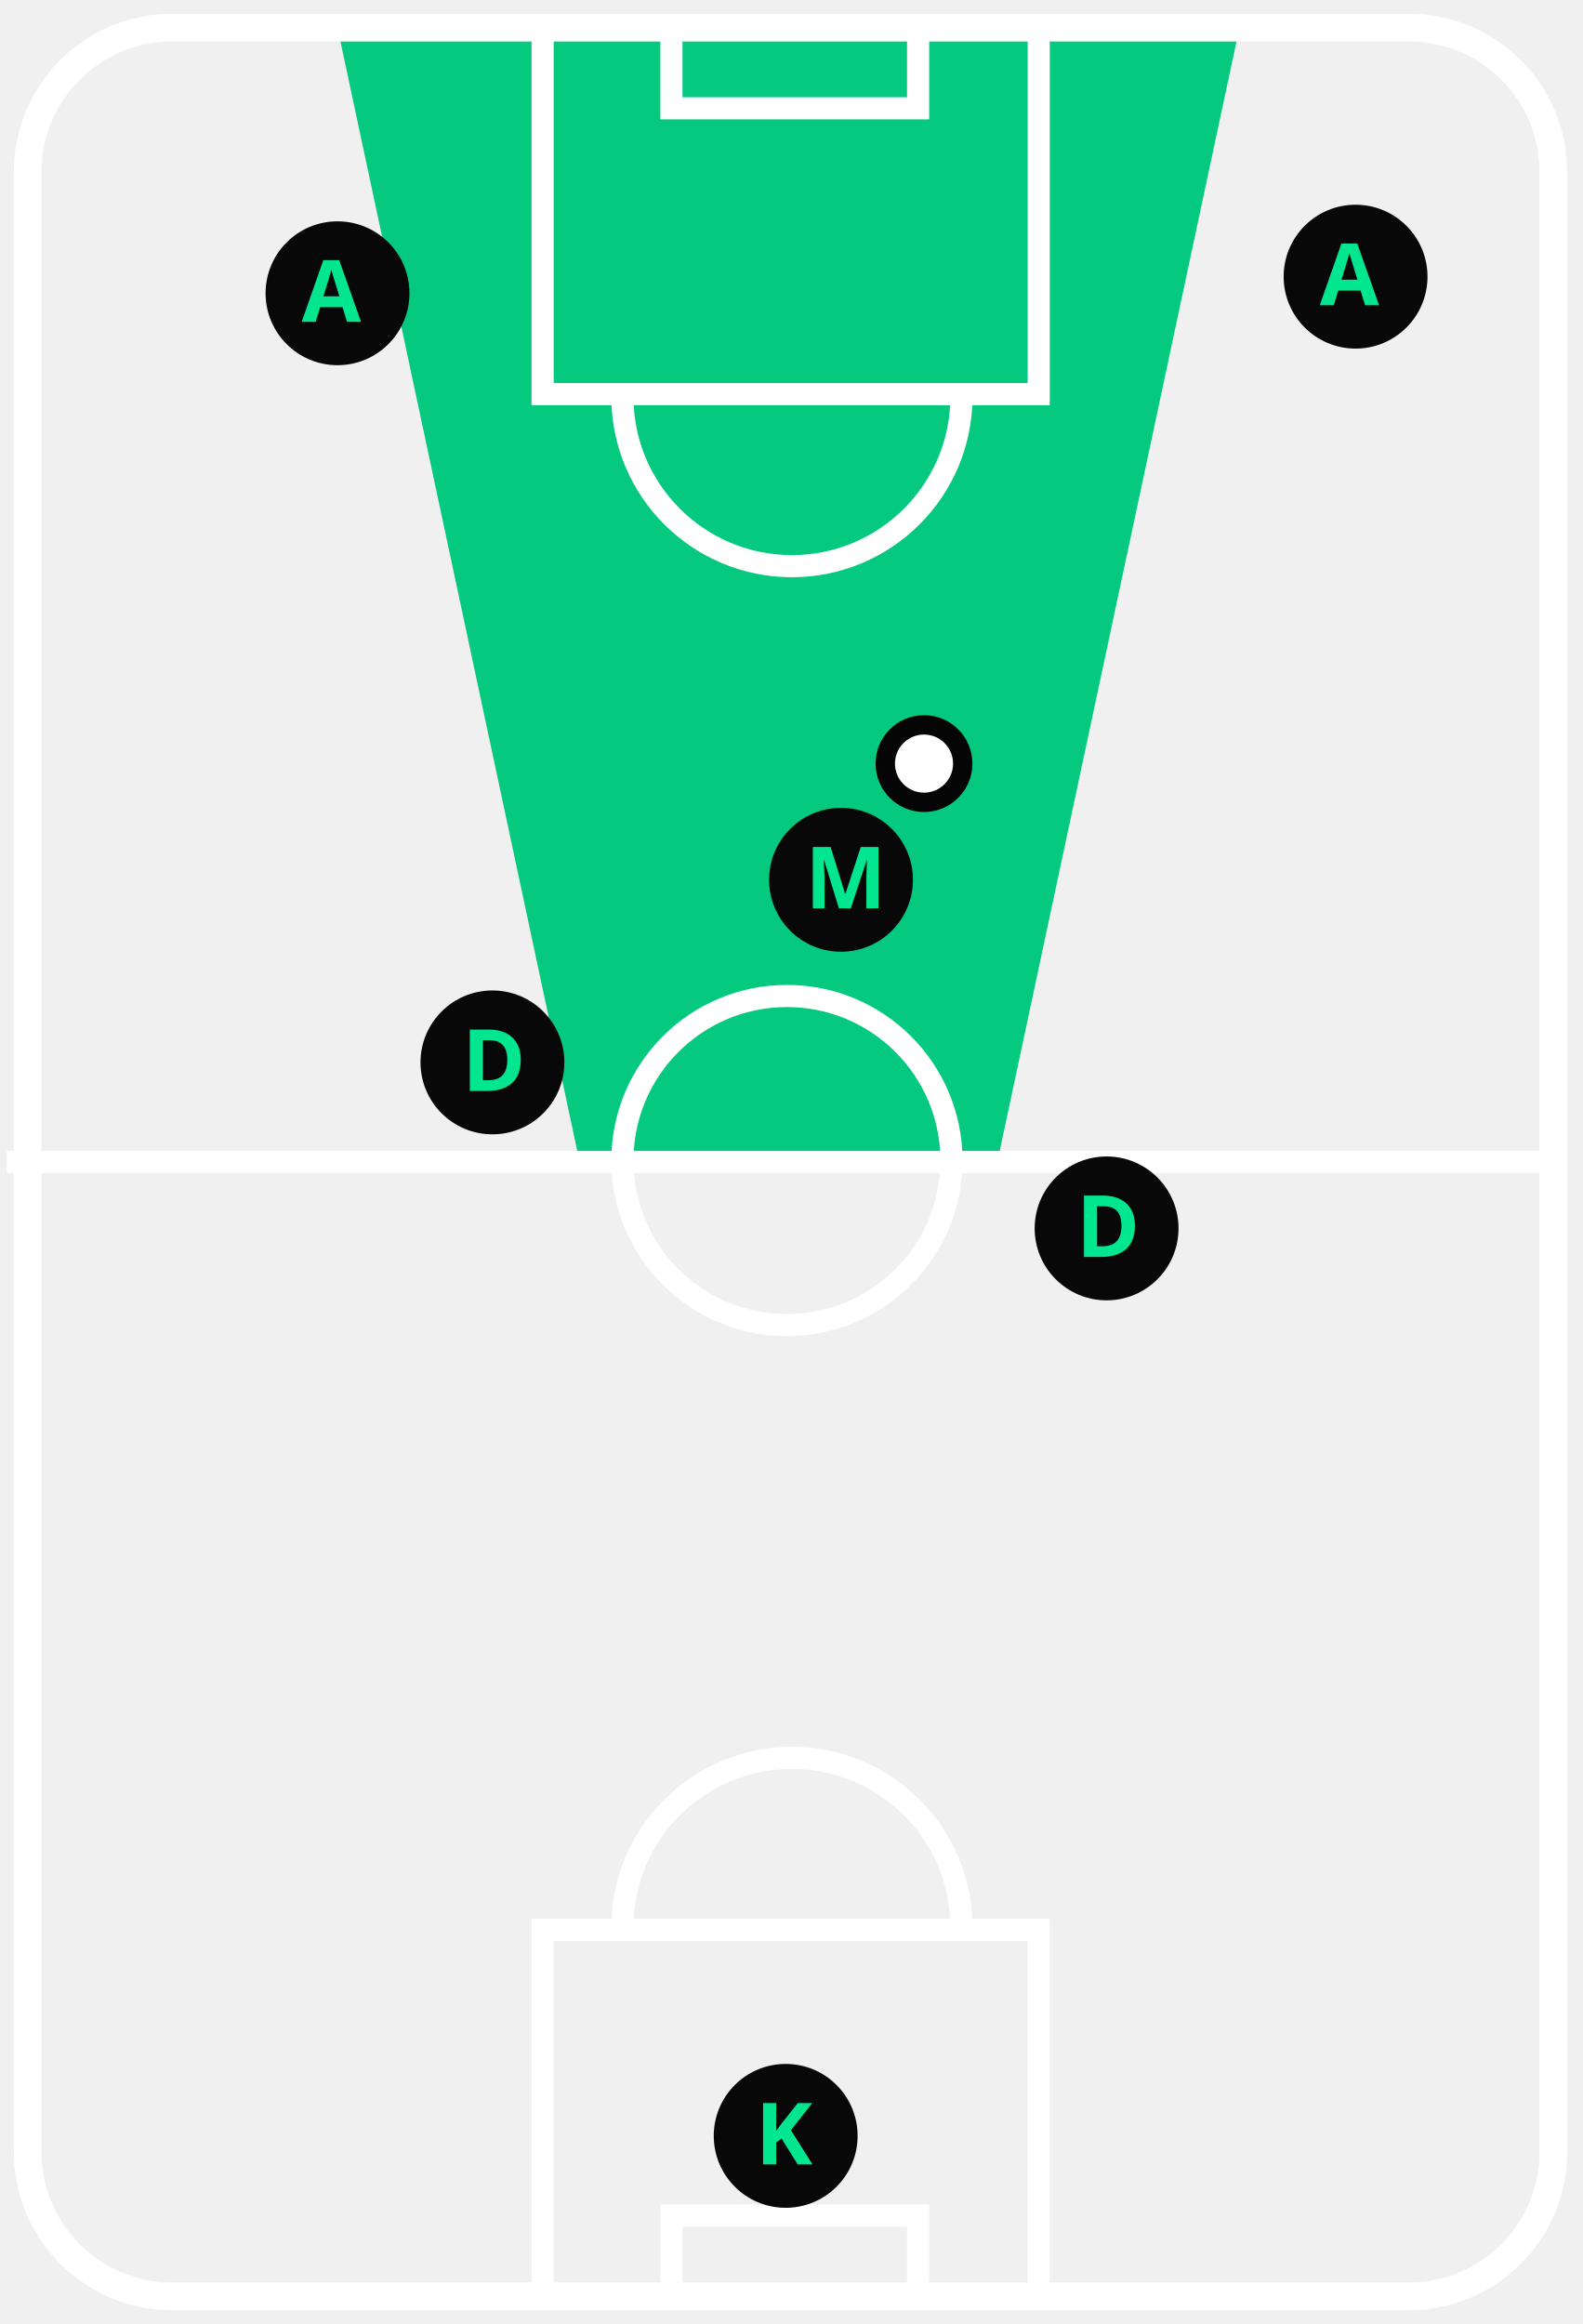
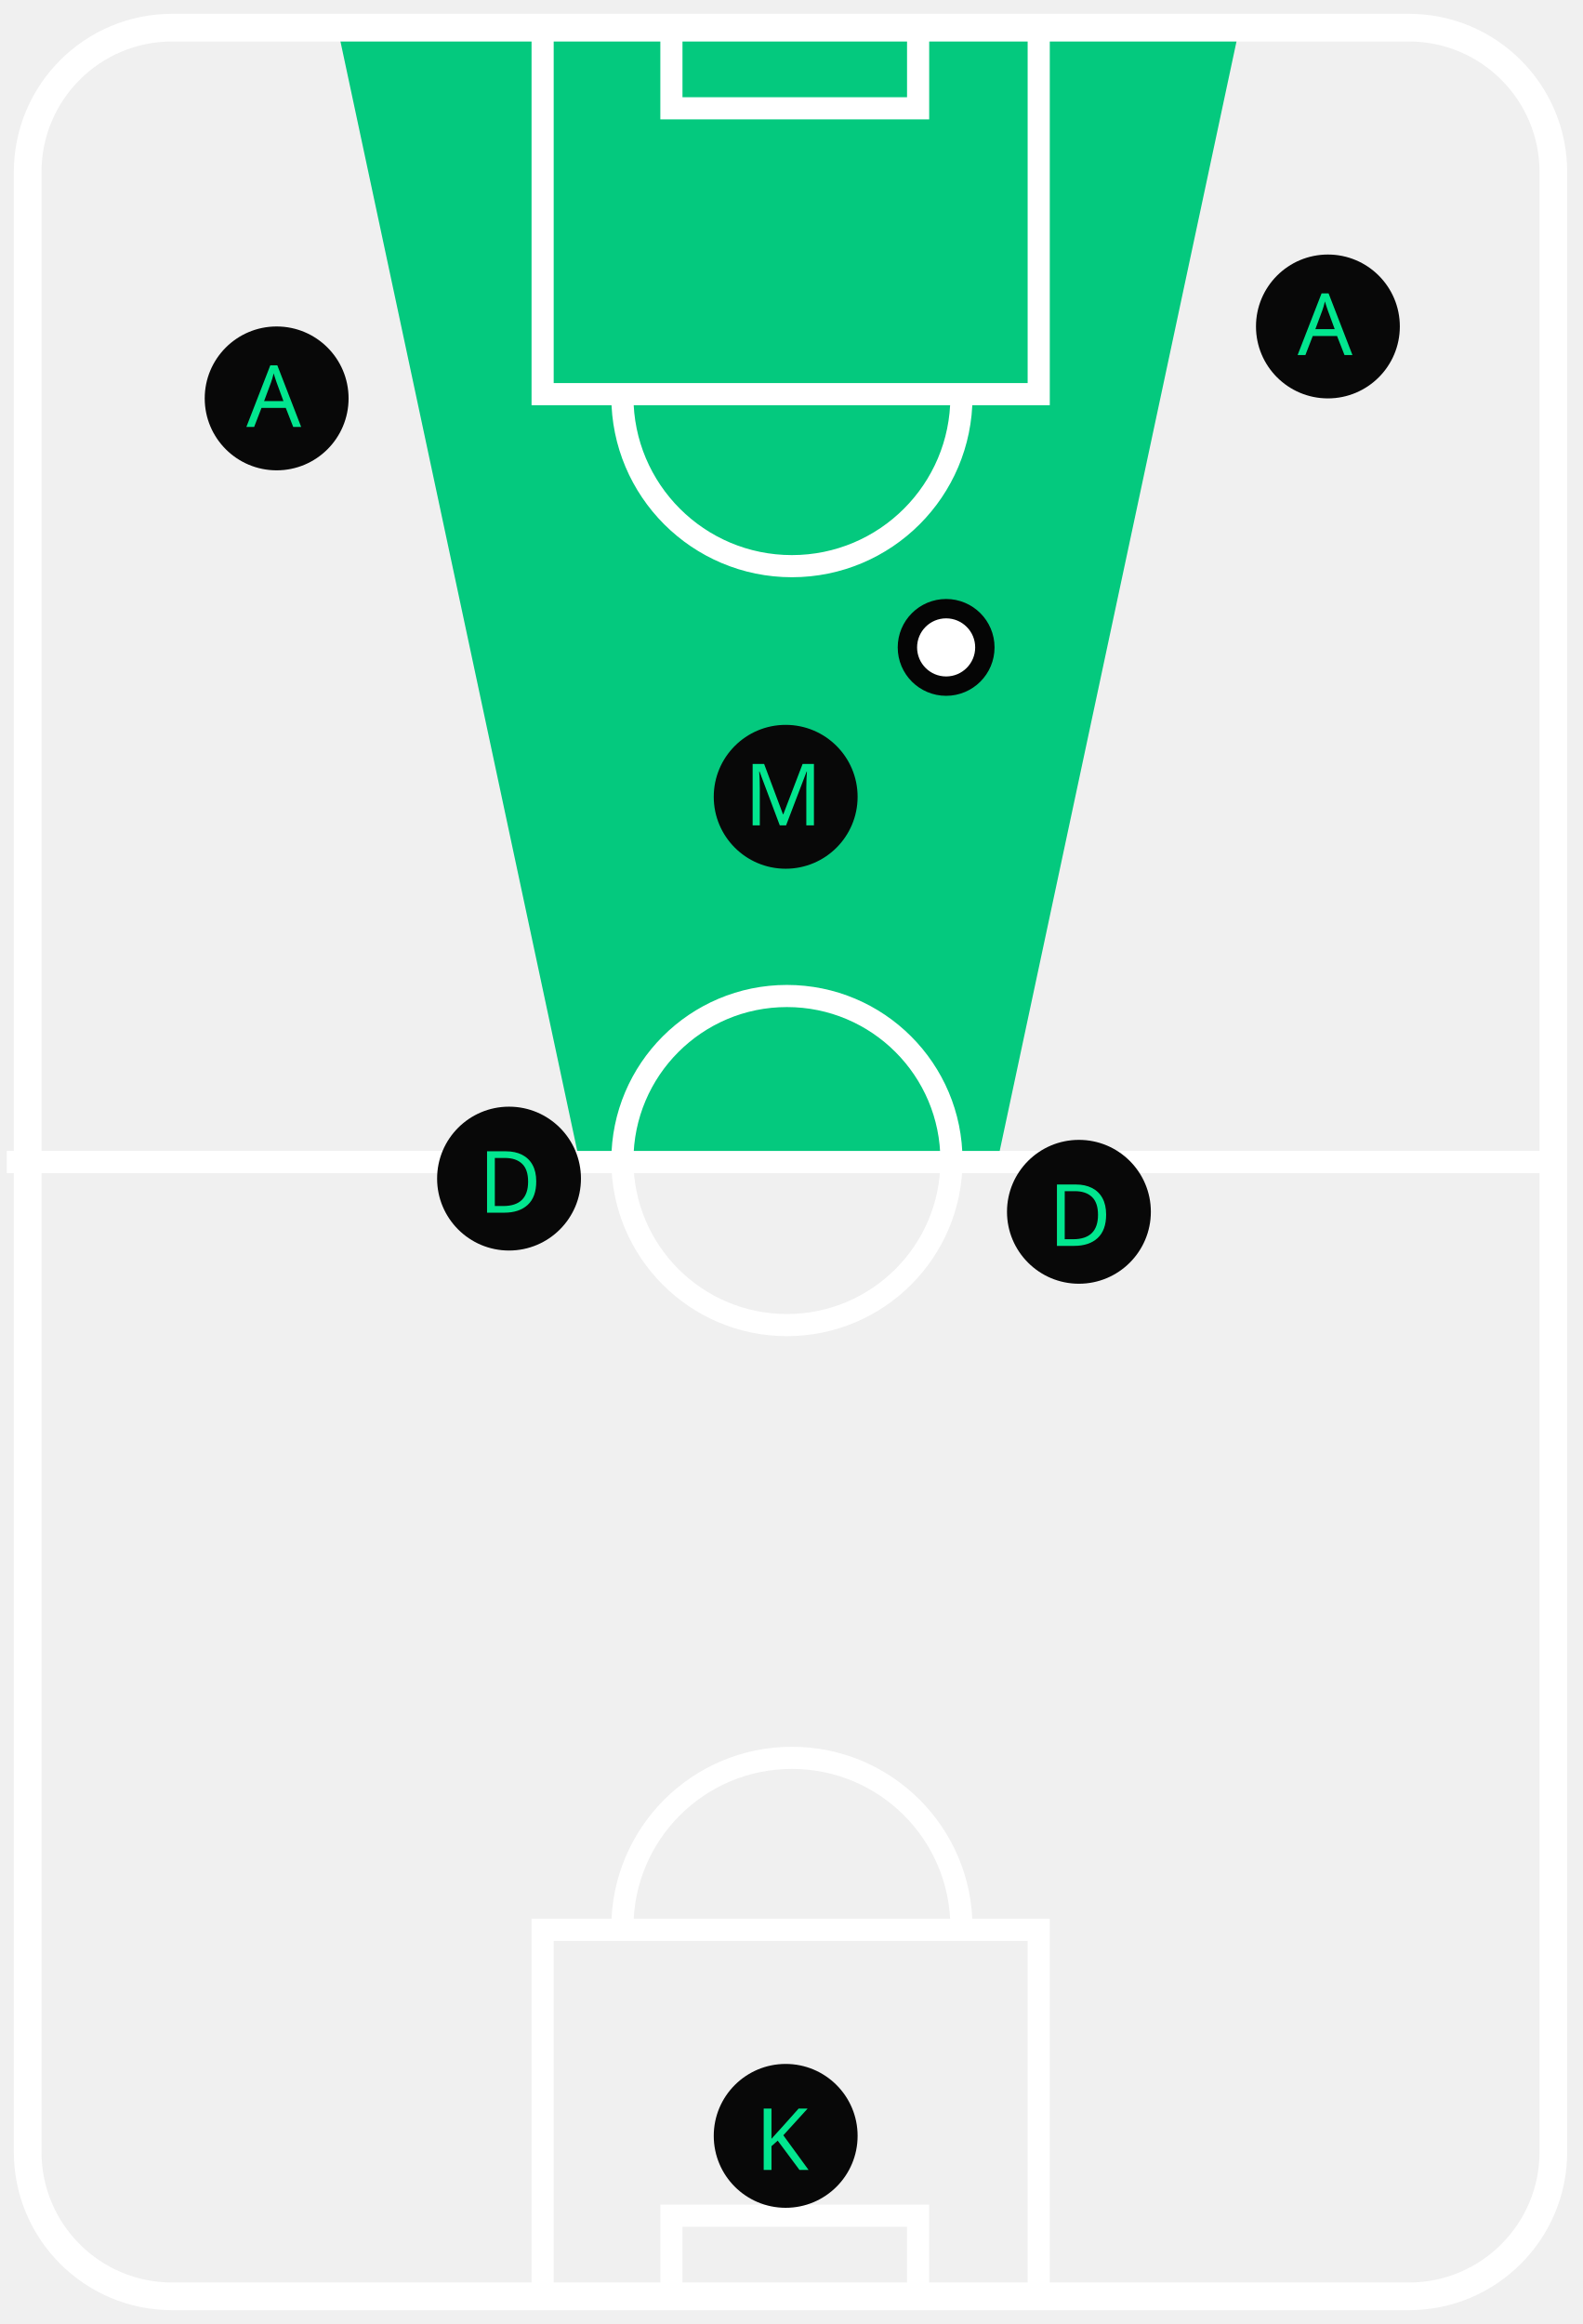
<svg xmlns="http://www.w3.org/2000/svg" width="286px" height="420px" viewBox="0 0 286 420" version="1.1">
  <defs />
  <g id="SEQUENCE" stroke="none" stroke-width="1" fill="none" fill-rule="evenodd">
    <g id="ATTACKING-5" transform="translate(-17, -59)">
      <g id="LAYOUT" transform="translate(20, 64)">
        <path d="M139.817,204.666 L139.817,204.72 L58,204.72 L101.661,0.174 L139.183,0.055 L139.183,-2.84217094e-14 L177.339,0.12 L221,204.666 L139.817,204.666 Z" id="DANGER-ZONE-ATTACK-mobile" fill="#04C97E" transform="translate(139.5, 102.3599) scale(1, -1) translate(-139.5, -102.3599) " />
        <g id="FIELD-mobile" stroke="#FFFFFF">
          <rect id="TURF" stroke-width="5" fill-opacity="0" fill="#548420" x="2" y="0" width="275.747" height="410" rx="26.1" />
          <g id="CENTER-LINE" transform="translate(0, 175)" stroke-width="4" stroke-linecap="square">
            <path d="M0.225,30 L277.085,30" id="Line" />
            <ellipse id="Oval-1" cx="139.225" cy="29.736" rx="29.737" ry="29.736" />
          </g>
          <g id="GOAL-BOX-ATTACK" transform="translate(95.06969, 1.351648)" stroke-width="4" stroke-linecap="square">
            <path d="M0,0 L0,64.879 L89.663,64.879 L89.663,0" id="Path-2" />
            <path d="M23.278,-3.55271368e-15 L23.278,13.22 L67.866,13.22 L67.866,-3.55271368e-15" id="Path-3" />
            <path d="M75.695,95.967 C75.695,79.046 61.978,65.33 45.057,65.33 C28.136,65.33 14.418,79.046 14.418,95.967" id="Oval-2" transform="translate(45.05673, 80.64835) scale(1, -1) translate(-45.05673, -80.64835) " />
          </g>
          <g id="GOAL-BOX-DEFENSE" transform="translate(140.0697, 360.6484) scale(1, -1) translate(-140.0697, -360.6484) translate(95.06969, 312.6484)" stroke-width="4" stroke-linecap="square">
            <path d="M0,0 L0,64.879 L89.663,64.879 L89.663,0" id="Path-2" />
            <path d="M23.278,-3.55271368e-15 L23.278,13.22 L67.866,13.22 L67.866,-3.55271368e-15" id="Path-3" />
            <path d="M75.695,95.967 C75.695,79.046 61.978,65.33 45.057,65.33 C28.136,65.33 14.418,79.046 14.418,95.967" id="Oval-2" transform="translate(45.05673, 80.64835) scale(1, -1) translate(-45.05673, -80.64835) " />
          </g>
        </g>
-         <g id="PLAYERS" transform="translate(45, 32)">
-           <g id="KEEPER-mobile" transform="translate(81, 336)">
-             <g id="PLAYER-mobile" fill="#080808">
-               <ellipse id="Oval-4-Copy-3" cx="13" cy="13" rx="13" ry="13" />
-             </g>
-             <text id="K" font-family="Gotham" font-size="15.525" font-weight="bold" fill="#02E68F">
-               <tspan x="7.526" y="18.158">K</tspan>
+         <g id="PLAYERS" transform="translate(34, 41)">
+           <g id="MID-mobile-Copy" transform="translate(92, 85)">
+             <ellipse id="PLAYER" fill="#080808" cx="13" cy="13" rx="13" ry="13" />
+             <text id="M" font-family="Graphik" font-size="15.525" font-weight="526" fill="#02E68F">
+               <tspan x="5.526" y="18.158">M</tspan>
            </text>
          </g>
-           <g id="MID-mobile" transform="translate(91, 109)">
-             <g id="PLAYER-mobile" fill="#080808">
-               <ellipse id="Oval-4-Copy-3" cx="13" cy="13" rx="13" ry="13" />
-             </g>
-             <text id="M" font-family="Gotham" font-size="15.525" font-weight="bold" fill="#02E68F">
-               <tspan x="6.526" y="18.158">M</tspan>
+           <g id="ATTACKER-mobile" transform="translate(0, 13)">
+             <ellipse id="PLAYER" fill="#080808" cx="13" cy="13" rx="13" ry="13" />
+             <text id="A" font-family="Graphik" font-size="15.525" font-weight="526" fill="#02E68F">
+               <tspan x="7.526" y="18.158">A</tspan>
            </text>
          </g>
-           <g id="DEFENSE-R-mobile" transform="translate(139, 172)">
-             <g id="PLAYER-mobile" fill="#080808">
-               <ellipse id="Oval-4-Copy-3" cx="13" cy="13" rx="13" ry="13" />
-             </g>
-             <text id="D" font-family="Gotham" font-size="15.525" font-weight="bold" fill="#02E68F">
-               <tspan x="7.526" y="18.158">D</tspan>
+           <g id="ATTACKER-mobile-Copy" transform="translate(190, 0)">
+             <ellipse id="PLAYER" fill="#080808" cx="13" cy="13" rx="13" ry="13" />
+             <text id="A" font-family="Graphik" font-size="15.525" font-weight="526" fill="#02E68F">
+               <tspan x="7.526" y="18.158">A</tspan>
            </text>
          </g>
-           <g id="ATTACK-R-mobile" transform="translate(184, 0)">
-             <g id="PLAYER-mobile" fill="#080808">
-               <ellipse id="Oval-4-Copy-3" cx="13" cy="13" rx="13" ry="13" />
-             </g>
-             <text id="A" font-family="Gotham" font-size="15.525" font-weight="bold" fill="#02E68F">
-               <tspan x="6.526" y="18.158">A</tspan>
+           <g id="DEFENDER-mobile" transform="translate(145, 160)">
+             <ellipse id="PLAYER" fill="#080808" cx="13" cy="13" rx="13" ry="13" />
+             <text id="D" font-family="Graphik" font-size="15.525" font-weight="526" fill="#02E68F">
+               <tspan x="7.526" y="19.158">D</tspan>
            </text>
          </g>
-           <g id="ATTACK-L-mobile" transform="translate(0, 3)">
-             <g id="PLAYER-mobile" fill="#080808">
-               <ellipse id="Oval-4-Copy-3" cx="13" cy="13" rx="13" ry="13" />
-             </g>
-             <text id="A" font-family="Gotham" font-size="15.525" font-weight="bold" fill="#02E68F">
-               <tspan x="6.526" y="18.158">A</tspan>
+           <g id="DEFENDER-mobile-Copy" transform="translate(42, 154)">
+             <ellipse id="PLAYER" fill="#080808" cx="13" cy="13" rx="13" ry="13" />
+             <text id="D" font-family="Graphik" font-size="15.525" font-weight="526" fill="#02E68F">
+               <tspan x="7.526" y="19.158">D</tspan>
            </text>
          </g>
-           <g id="DEFENSE-L-mobile" transform="translate(28, 142)">
-             <g id="PLAYER-mobile" fill="#080808">
-               <ellipse id="Oval-4-Copy-3" cx="13" cy="13" rx="13" ry="13" />
-             </g>
-             <text id="D" font-family="Gotham" font-size="15.525" font-weight="bold" fill="#02E68F">
-               <tspan x="7.526" y="18.158">D</tspan>
+           <g id="KEEPER-mobile-Copy" transform="translate(92, 327)">
+             <ellipse id="PLAYER" fill="#080808" cx="13" cy="13" rx="13" ry="13" />
+             <text id="K" font-family="Graphik" font-size="15.525" font-weight="526" fill="#02E68F">
+               <tspan x="7.526" y="19.158">K</tspan>
            </text>
          </g>
        </g>
-         <g id="BALL-mobile" transform="translate(157, 126)" stroke="#050505" stroke-width="3.5" fill="#FFFFFF">
+         <g id="BALL-mobile" transform="translate(161, 105)" stroke="#050505" stroke-width="3.5" fill="#FFFFFF">
          <ellipse id="Oval-5" cx="7" cy="7" rx="7" ry="7" />
        </g>
      </g>
    </g>
  </g>
</svg>
